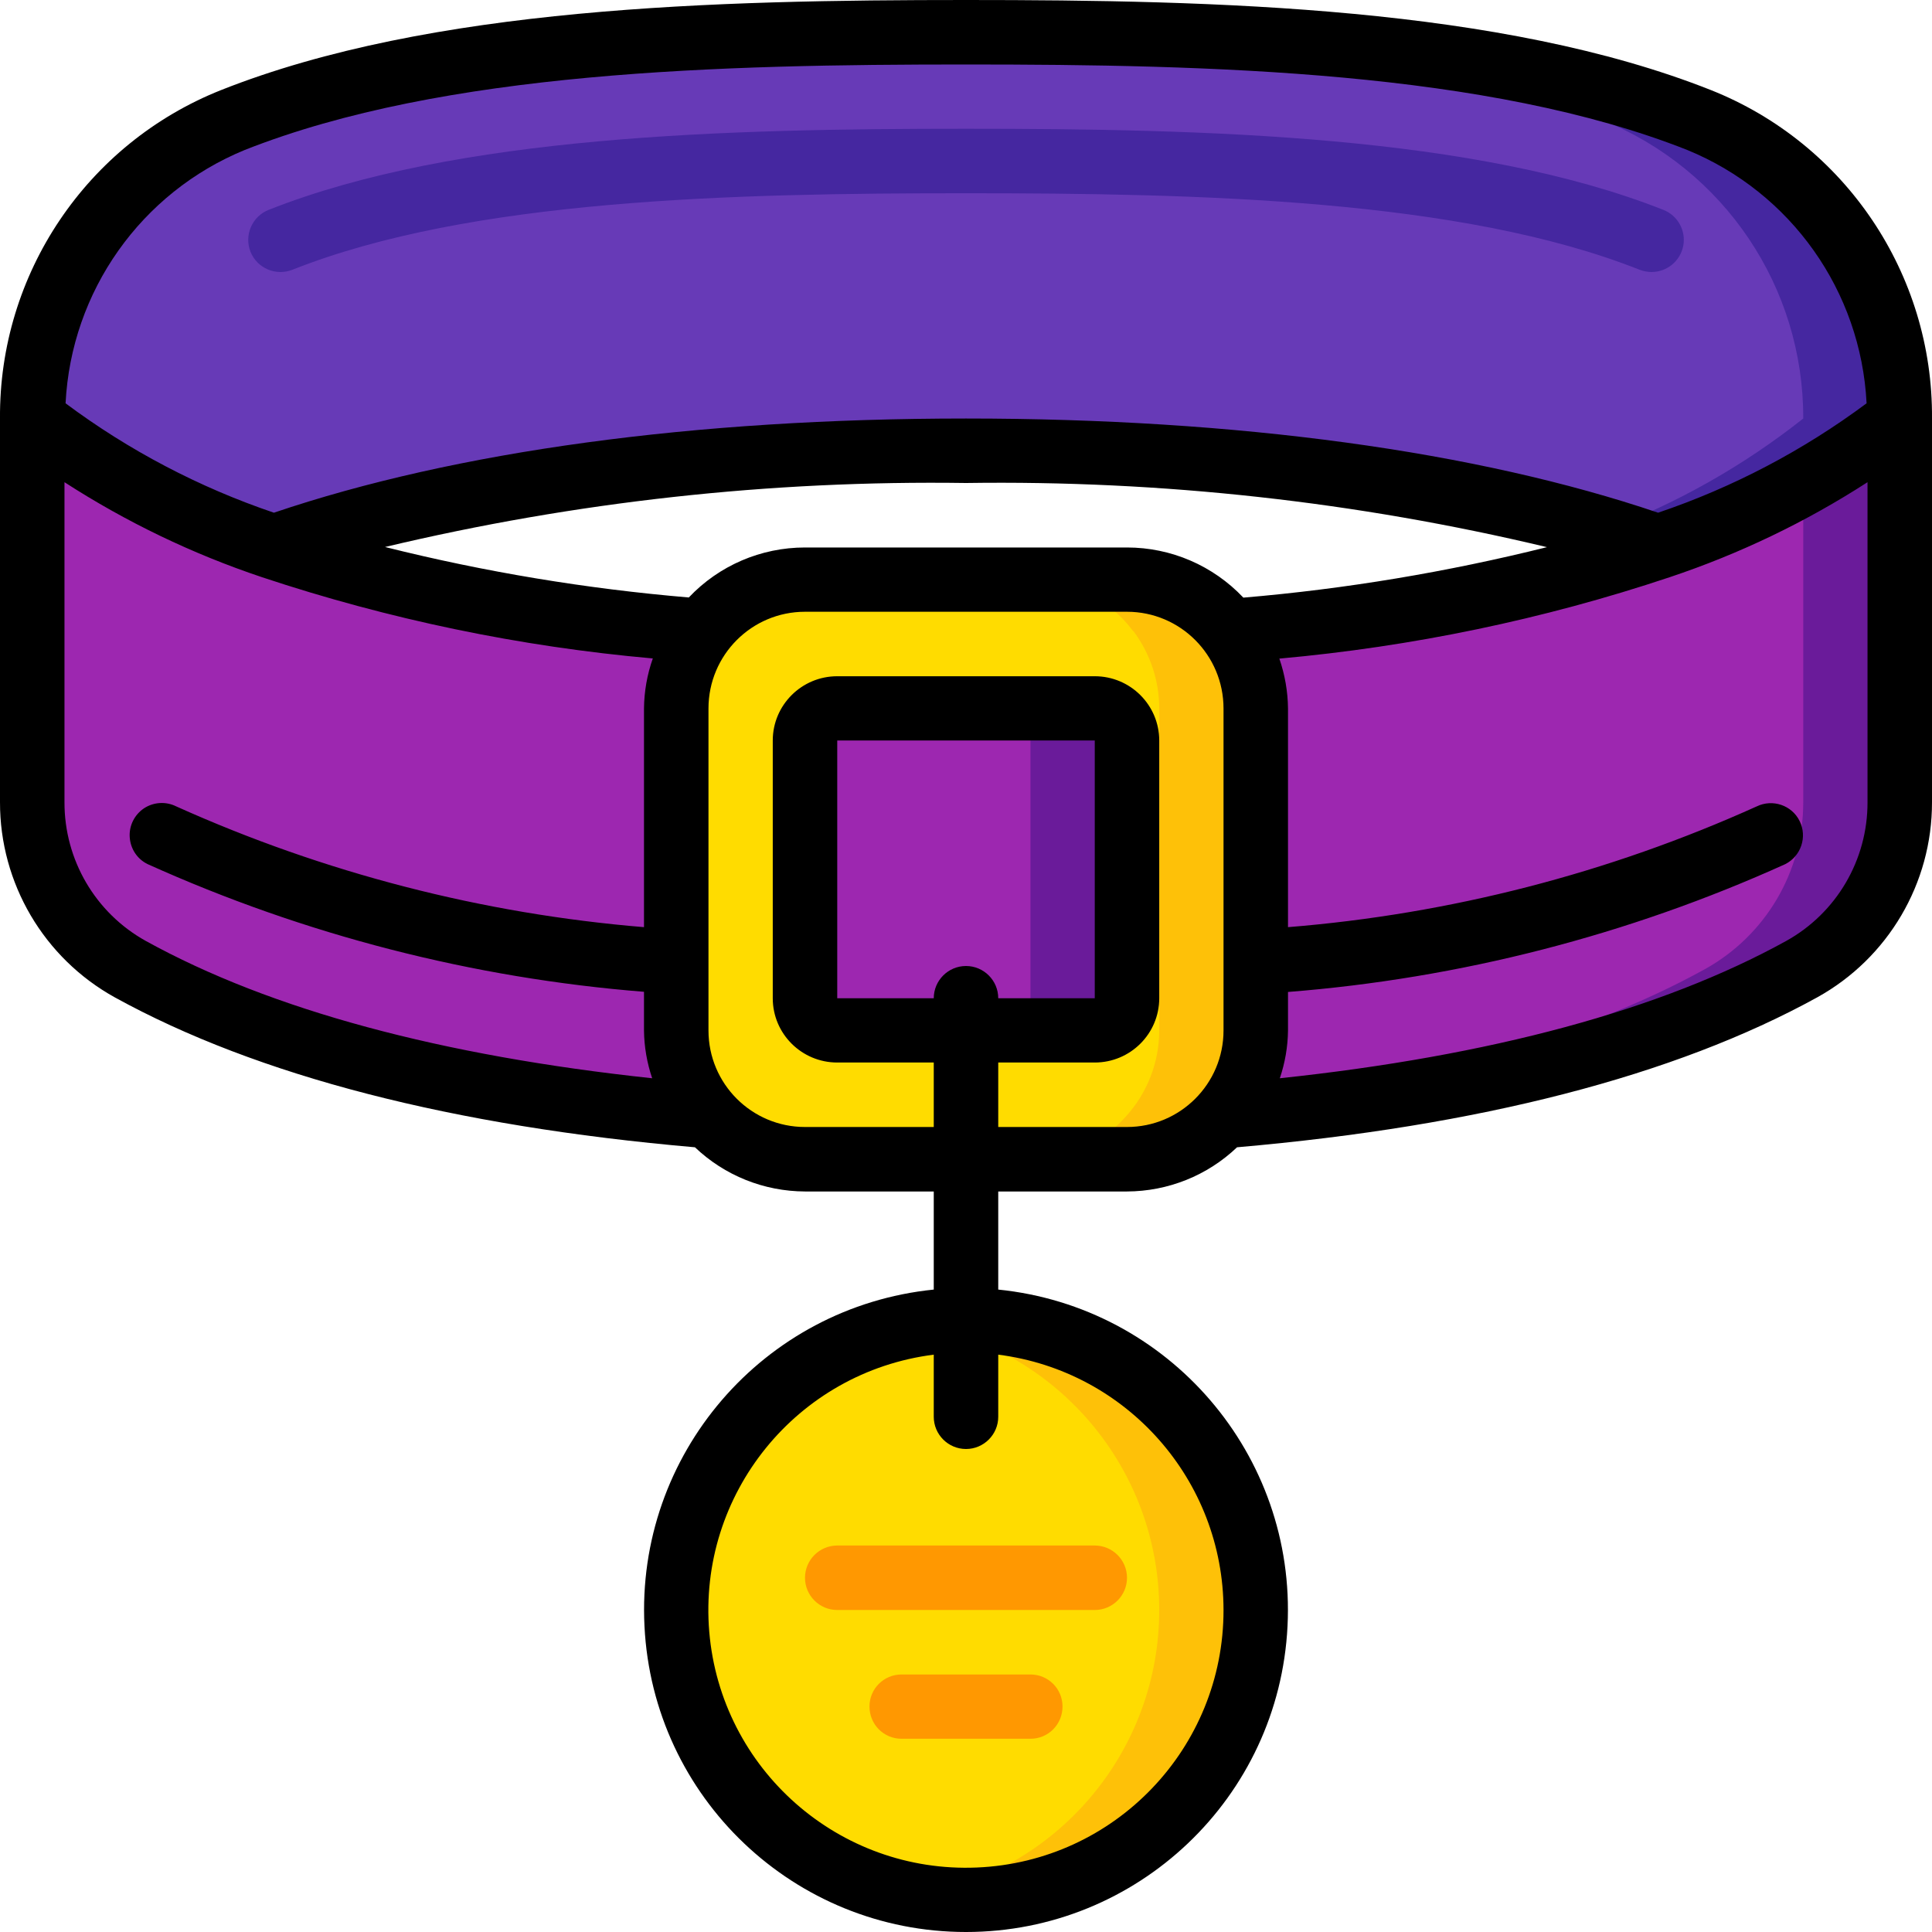
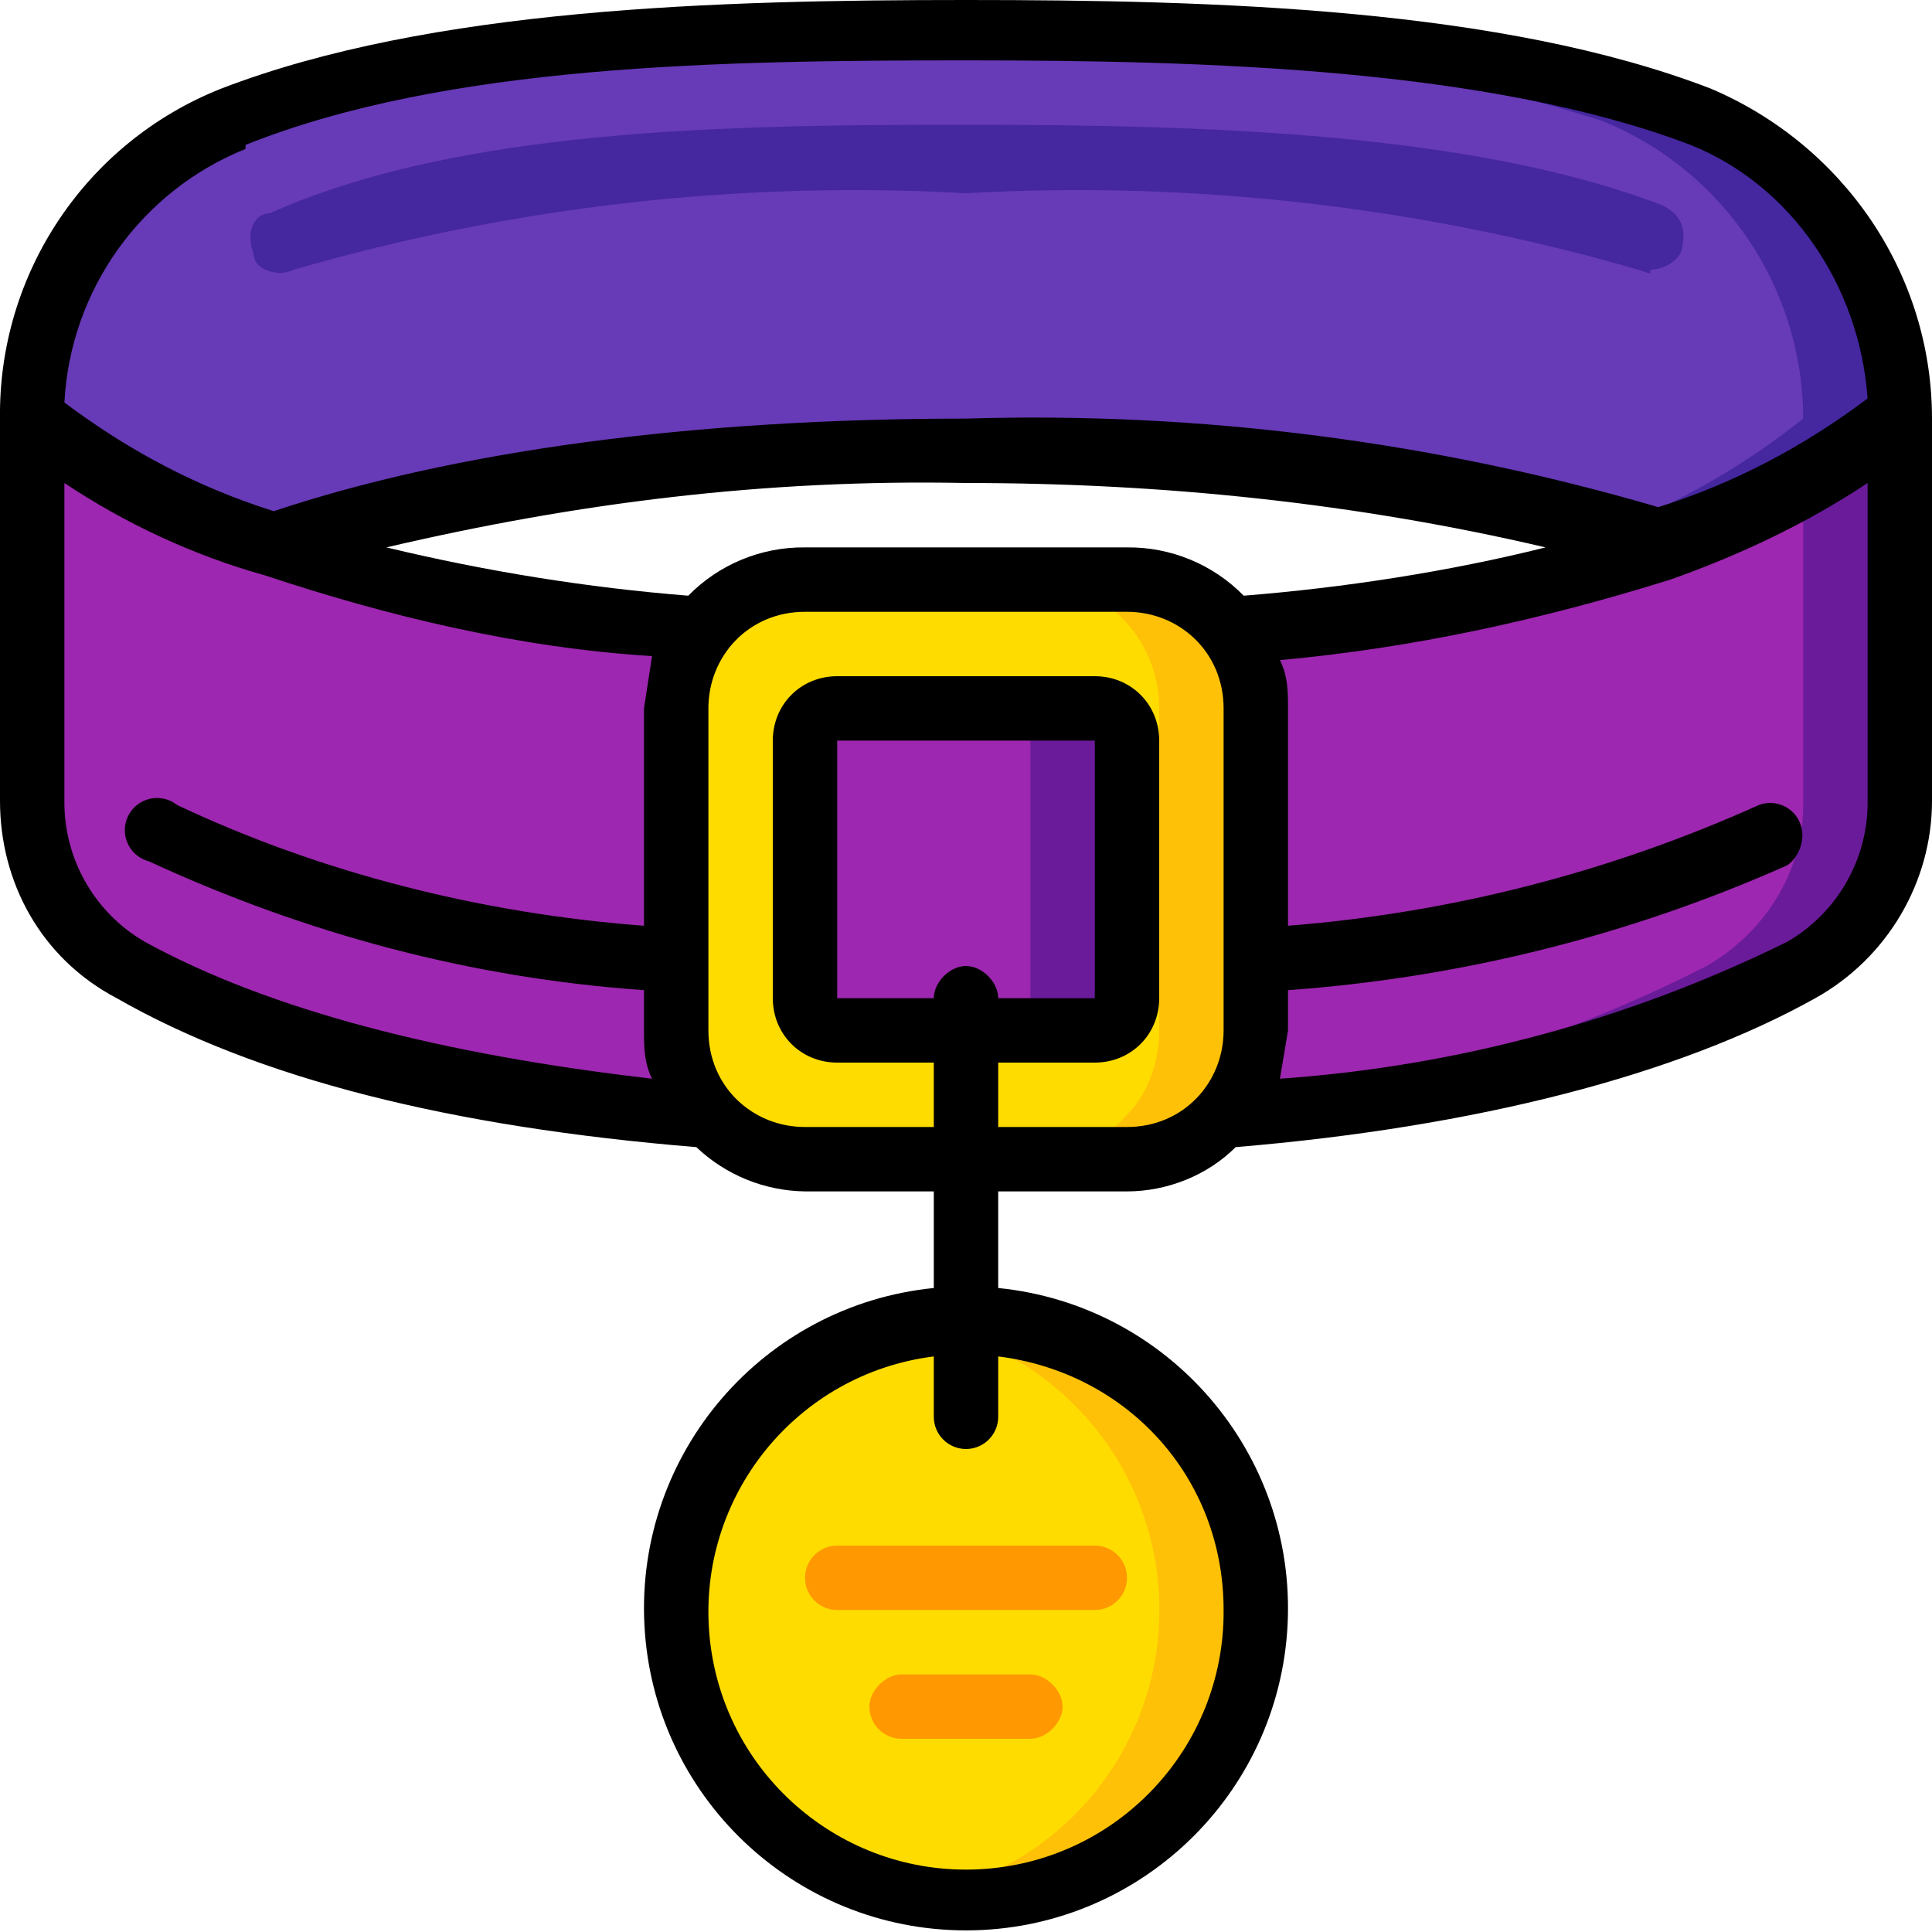
- <svg xmlns="http://www.w3.org/2000/svg" width="48pt" height="48pt" viewBox="0 0 48 48" version="1.1">
-   <g id="surface1">
-     <path style=" stroke:none;fill-rule:nonzero;fill:rgb(61.569%,15.294%,69.02%);fill-opacity:1;" d="M 17.625 27.734 C 11.984 27.273 6.93 26.113 3.238 24.078 C 1.73 23.242 0.797 21.652 0.801 19.93 L 0.801 10.398 C 2.59 11.805 4.613 12.883 6.777 13.586 C 10.23 14.723 13.812 15.43 17.441 15.68 C 17.023 16.234 16.801 16.906 16.801 17.602 L 16.801 25.602 C 16.801 26.391 17.094 27.152 17.625 27.734 Z M 17.625 27.734 " />
-     <path style=" stroke:none;fill-rule:nonzero;fill:rgb(61.569%,15.294%,69.02%);fill-opacity:1;" d="M 47.199 10.398 L 47.199 19.93 C 47.203 21.652 46.27 23.242 44.762 24.078 C 41.07 26.113 36.016 27.273 30.375 27.734 C 30.906 27.152 31.199 26.391 31.199 25.602 L 31.199 17.602 C 31.199 16.906 30.977 16.234 30.559 15.68 C 34.188 15.43 37.77 14.723 41.223 13.586 C 43.387 12.883 45.41 11.805 47.199 10.398 Z M 47.199 10.398 " />
-     <path style=" stroke:none;fill-rule:nonzero;fill:rgb(41.569%,10.588%,60.392%);fill-opacity:1;" d="M 44.801 12 L 44.801 19.93 C 44.805 21.652 43.867 23.242 42.359 24.078 C 39.254 25.793 35.168 26.879 30.586 27.457 C 30.52 27.555 30.449 27.648 30.375 27.734 C 36.016 27.273 41.07 26.113 44.762 24.078 C 46.27 23.242 47.203 21.652 47.199 19.93 L 47.199 10.398 C 46.449 11.004 45.648 11.539 44.801 12 Z M 44.801 12 " />
-     <path style=" stroke:none;fill-rule:nonzero;fill:rgb(40.392%,22.745%,71.765%);fill-opacity:1;" d="M 47.199 10.398 C 45.41 11.805 43.387 12.883 41.223 13.586 C 36.48 11.922 30.434 11.199 24 11.199 C 17.566 11.199 11.52 11.922 6.777 13.586 C 4.613 12.883 2.59 11.805 0.801 10.398 C 0.789 7.137 2.766 4.199 5.793 2.984 C 10.664 1.047 17.129 0.801 24 0.801 C 30.871 0.801 37.336 1.047 42.207 2.984 C 45.234 4.199 47.211 7.137 47.199 10.398 Z M 47.199 10.398 " />
-     <path style=" stroke:none;fill-rule:nonzero;fill:rgb(27.059%,15.294%,62.745%);fill-opacity:1;" d="M 42.207 2.984 C 37.336 1.047 30.871 0.801 24 0.801 C 23.602 0.801 23.199 0.805 22.801 0.805 C 29.219 0.84 35.223 1.16 39.809 2.984 C 42.836 4.199 44.812 7.137 44.801 10.398 C 43.32 11.57 41.668 12.504 39.906 13.168 C 40.352 13.301 40.797 13.434 41.223 13.586 C 43.387 12.883 45.41 11.805 47.199 10.398 C 47.211 7.137 45.234 4.199 42.207 2.984 Z M 42.207 2.984 " />
-     <path style=" stroke:none;fill-rule:nonzero;fill:rgb(27.059%,15.294%,62.745%);fill-opacity:1;" d="M 41.031 6.758 C 40.934 6.758 40.832 6.738 40.738 6.703 C 36.309 4.945 29.777 4.801 24 4.801 C 18.223 4.801 11.691 4.945 7.262 6.703 C 6.852 6.863 6.387 6.664 6.223 6.254 C 6.062 5.844 6.262 5.379 6.672 5.215 C 11.359 3.359 18.078 3.199 24 3.199 C 29.922 3.199 36.641 3.359 41.328 5.215 C 41.684 5.355 41.891 5.73 41.82 6.109 C 41.746 6.484 41.418 6.758 41.031 6.758 Z M 41.031 6.758 " />
-     <path style=" stroke:none;fill-rule:nonzero;fill:rgb(100%,86.275%,0%);fill-opacity:1;" d="M 31.199 17.602 L 31.199 25.602 C 31.199 26.391 30.906 27.152 30.375 27.734 C 29.773 28.418 28.91 28.805 28 28.801 L 20 28.801 C 19.09 28.805 18.227 28.418 17.625 27.734 C 17.094 27.152 16.801 26.391 16.801 25.602 L 16.801 17.602 C 16.801 16.906 17.023 16.234 17.441 15.68 L 17.449 15.68 C 18.047 14.871 18.996 14.398 20 14.398 L 28 14.398 C 29.004 14.398 29.953 14.871 30.551 15.68 L 30.559 15.68 C 30.977 16.234 31.199 16.906 31.199 17.602 Z M 31.199 17.602 " />
-     <path style=" stroke:none;fill-rule:nonzero;fill:rgb(99.608%,75.686%,3.137%);fill-opacity:1;" d="M 30.559 15.68 L 30.551 15.68 C 29.953 14.871 29.004 14.398 28 14.398 L 25.602 14.398 C 26.605 14.398 27.551 14.871 28.152 15.68 L 28.16 15.68 C 28.574 16.234 28.801 16.906 28.801 17.602 L 28.801 25.602 C 28.801 26.391 28.504 27.152 27.977 27.734 C 27.375 28.418 26.508 28.805 25.602 28.801 L 28 28.801 C 28.91 28.805 29.773 28.418 30.375 27.734 C 30.906 27.152 31.199 26.391 31.199 25.602 L 31.199 17.602 C 31.199 16.906 30.977 16.234 30.559 15.68 Z M 30.559 15.68 " />
-     <path style=" stroke:none;fill-rule:nonzero;fill:rgb(61.569%,15.294%,69.02%);fill-opacity:1;" d="M 20.801 17.602 L 27.199 17.602 C 27.641 17.602 28 17.957 28 18.398 L 28 24.801 C 28 25.242 27.641 25.602 27.199 25.602 L 20.801 25.602 C 20.359 25.602 20 25.242 20 24.801 L 20 18.398 C 20 17.957 20.359 17.602 20.801 17.602 Z M 20.801 17.602 " />
-     <path style=" stroke:none;fill-rule:nonzero;fill:rgb(41.569%,10.588%,60.392%);fill-opacity:1;" d="M 27.199 17.602 L 24.801 17.602 C 25.242 17.602 25.602 17.957 25.602 18.398 L 25.602 24.801 C 25.602 25.242 25.242 25.602 24.801 25.602 L 27.199 25.602 C 27.641 25.602 28 25.242 28 24.801 L 28 18.398 C 28 17.957 27.641 17.602 27.199 17.602 Z M 27.199 17.602 " />
-     <path style=" stroke:none;fill-rule:nonzero;fill:rgb(100%,86.275%,0%);fill-opacity:1;" d="M 31.199 40 C 31.199 43.977 27.977 47.199 24 47.199 C 20.023 47.199 16.801 43.977 16.801 40 C 16.801 36.023 20.023 32.801 24 32.801 C 27.977 32.801 31.199 36.023 31.199 40 Z M 31.199 40 " />
-     <path style=" stroke:none;fill-rule:nonzero;fill:rgb(99.608%,75.686%,3.137%);fill-opacity:1;" d="M 24 32.801 C 23.598 32.801 23.195 32.84 22.801 32.906 C 26.266 33.488 28.801 36.488 28.801 40 C 28.801 43.512 26.266 46.512 22.801 47.094 C 25.484 47.562 28.207 46.477 29.828 44.285 C 31.449 42.094 31.695 39.172 30.461 36.742 C 29.227 34.309 26.727 32.785 24 32.801 Z M 24 32.801 " />
-     <path style=" stroke:none;fill-rule:nonzero;fill:rgb(100%,59.608%,0.392%);fill-opacity:1;" d="M 27.199 40 L 20.801 40 C 20.359 40 20 39.641 20 39.199 C 20 38.758 20.359 38.398 20.801 38.398 L 27.199 38.398 C 27.641 38.398 28 38.758 28 39.199 C 28 39.641 27.641 40 27.199 40 Z M 27.199 40 " />
-     <path style=" stroke:none;fill-rule:nonzero;fill:rgb(100%,59.608%,0.392%);fill-opacity:1;" d="M 25.602 43.199 L 22.398 43.199 C 21.957 43.199 21.602 42.844 21.602 42.398 C 21.602 41.957 21.957 41.602 22.398 41.602 L 25.602 41.602 C 26.043 41.602 26.398 41.957 26.398 42.398 C 26.398 42.844 26.043 43.199 25.602 43.199 Z M 25.602 43.199 " />
-     <path style=" stroke:none;fill-rule:nonzero;fill:rgb(0%,0%,0%);fill-opacity:1;" d="M 2.855 24.781 C 6.395 26.73 11.246 27.98 17.266 28.504 C 18.004 29.207 18.98 29.598 20 29.602 L 23.199 29.602 L 23.199 32.039 C 18.957 32.469 15.797 36.145 16.012 40.402 C 16.223 44.66 19.738 48 24 48 C 28.262 48 31.777 44.66 31.988 40.402 C 32.203 36.145 29.043 32.469 24.801 32.039 L 24.801 29.602 L 28 29.602 C 29.02 29.598 29.996 29.207 30.734 28.504 C 36.754 27.98 41.605 26.73 45.145 24.781 C 46.91 23.805 48.004 21.945 48 19.93 L 48 10.398 C 48.027 6.809 45.848 3.566 42.508 2.238 C 37.293 0.172 30.219 0 24 0 C 17.781 0 10.707 0.172 5.492 2.238 C 2.152 3.566 -0.027 6.809 0 10.398 L 0 19.93 C -0.004 21.945 1.09 23.805 2.855 24.781 Z M 30.398 40 C 30.402 43.43 27.699 46.254 24.27 46.398 C 20.844 46.543 17.91 43.961 17.621 40.539 C 17.336 37.121 19.797 34.086 23.199 33.656 L 23.199 35.199 C 23.199 35.641 23.559 36 24 36 C 24.441 36 24.801 35.641 24.801 35.199 L 24.801 33.656 C 27.996 34.062 30.395 36.777 30.398 40 Z M 28 13.602 L 20 13.602 C 18.906 13.602 17.863 14.051 17.113 14.844 C 14.57 14.629 12.047 14.211 9.566 13.59 C 14.293 12.465 19.141 11.93 24 12 C 28.859 11.93 33.707 12.465 38.434 13.594 C 35.957 14.211 33.434 14.633 30.891 14.848 C 30.137 14.051 29.094 13.602 28 13.602 Z M 28 28 L 24.801 28 L 24.801 26.398 L 27.199 26.398 C 28.082 26.398 28.801 25.684 28.801 24.801 L 28.801 18.398 C 28.801 17.516 28.082 16.801 27.199 16.801 L 20.801 16.801 C 19.918 16.801 19.199 17.516 19.199 18.398 L 19.199 24.801 C 19.199 25.684 19.918 26.398 20.801 26.398 L 23.199 26.398 L 23.199 28 L 20 28 C 18.676 28 17.602 26.926 17.602 25.602 L 17.602 17.602 C 17.602 16.273 18.676 15.199 20 15.199 L 28 15.199 C 29.324 15.199 30.398 16.273 30.398 17.602 L 30.398 25.602 C 30.398 26.926 29.324 28 28 28 Z M 24 24 C 23.559 24 23.199 24.359 23.199 24.801 L 20.801 24.801 L 20.801 18.398 L 27.199 18.398 L 27.199 24.801 L 24.801 24.801 C 24.801 24.359 24.441 24 24 24 Z M 46.398 19.93 C 46.402 21.363 45.629 22.684 44.375 23.379 C 41.266 25.094 37.031 26.234 31.797 26.789 C 31.926 26.406 31.996 26.004 32 25.602 L 32 24.645 C 36.27 24.309 40.453 23.234 44.355 21.469 C 44.746 21.27 44.906 20.793 44.711 20.398 C 44.516 20.004 44.039 19.844 43.645 20.035 C 39.965 21.695 36.023 22.711 32 23.035 L 32 17.602 C 31.996 17.18 31.922 16.762 31.785 16.363 C 35.086 16.066 38.34 15.391 41.484 14.34 C 43.215 13.762 44.867 12.969 46.398 11.98 Z M 6.078 3.727 C 11.035 1.766 17.93 1.602 24 1.602 C 30.07 1.602 36.965 1.766 41.922 3.727 C 44.5 4.785 46.234 7.234 46.375 10.02 C 44.801 11.191 43.055 12.109 41.195 12.738 C 36.684 11.211 30.758 10.398 24 10.398 C 17.242 10.398 11.316 11.211 6.805 12.738 C 4.949 12.109 3.199 11.191 1.629 10.02 C 1.77 7.234 3.504 4.785 6.078 3.727 Z M 1.602 11.98 C 3.133 12.969 4.781 13.762 6.508 14.34 C 9.656 15.387 12.914 16.066 16.219 16.359 C 16.078 16.758 16.004 17.18 16 17.602 L 16 23.035 C 11.984 22.703 8.055 21.688 4.379 20.035 C 4.121 19.906 3.816 19.926 3.578 20.082 C 3.34 20.242 3.203 20.516 3.223 20.801 C 3.242 21.09 3.41 21.344 3.668 21.469 C 7.566 23.227 11.738 24.301 16 24.641 L 16 25.602 C 16.004 26.004 16.074 26.406 16.203 26.789 C 10.969 26.23 6.734 25.094 3.625 23.379 C 2.371 22.684 1.598 21.363 1.602 19.93 Z M 1.602 11.98 " />
-   </g>
+ <svg xmlns="http://www.w3.org/2000/svg" width="64" height="64" viewBox="0 0 48 48">
+   <path d="M17.6 27.7a36.8 36.8 0 01-14.4-3.6 4.7 4.7 0 01-2.4-4.2v-9.5c1.8 1.4 3.8 2.5 6 3.2 3.4 1.1 7 1.8 10.6 2-.4.6-.6 1.3-.6 2v8c0 .8.3 1.6.8 2.1zm0 0M47.2 10.4v9.5c0 1.8-1 3.3-2.4 4.2-3.7 2-8.8 3.2-14.4 3.6.5-.5.8-1.3.8-2.1v-8c0-.7-.2-1.4-.6-2 3.6-.2 7.2-.9 10.6-2 2.2-.7 4.2-1.8 6-3.2zm0 0" fill="#9d27b0" />
+   <path d="M44.8 12v8c0 1.7-1 3.2-2.4 4a33.5 33.5 0 01-11.8 3.5l-.2.2c5.6-.4 10.7-1.6 14.4-3.6a4.7 4.7 0 002.4-4.2v-9.5a16 16 0 01-2.4 1.6zm0 0" fill="#6a1b9a" />
+   <path d="M47.2 10.4a19.3 19.3 0 01-6 3.2A53.7 53.7 0 0024 11.2c-6.4 0-12.5.7-17.2 2.4-2.2-.7-4.2-1.8-6-3.2a8 8 0 015-7.4A52 52 0 0124 .8 52 52 0 0142.2 3a8 8 0 015 7.4zm0 0" fill="#673ab7" />
+   <path d="M42.2 3A52 52 0 0024 .8h-1.2a49 49 0 0117 2.2 8 8 0 015 7.4 18.3 18.3 0 01-4.9 2.8l1.3.4c2.2-.7 4.2-1.8 6-3.2a8 8 0 00-5-7.4zm0 0" fill="#4527a0" />
+   <path d="M41 6.8l-.3-.1A50 50 0 0024 4.8 50 50 0 007.3 6.7c-.4.2-1 0-1-.4-.2-.5 0-1 .4-1C11.4 3.2 18 3.1 24 3.1c6 0 12.6.2 17.3 2 .4.2.6.5.5 1 0 .3-.4.6-.8.6zm0 0" fill="#4527a0" />
+   <path d="M31.2 17.6v8c0 .8-.3 1.6-.8 2.1-.6.7-1.5 1.1-2.4 1.1h-8c-1 0-1.8-.4-2.4-1-.5-.6-.8-1.4-.8-2.2v-8c0-.7.2-1.4.6-2 .6-.7 1.6-1.2 2.6-1.2h8c1 0 2 .5 2.6 1.3.4.5.6 1.2.6 1.9zm0 0" fill="#ffdc00" />
+   <path d="M30.6 15.7a3.2 3.2 0 00-2.6-1.3h-2.4a3.2 3.2 0 013.2 3.2v8c0 .8-.3 1.6-.8 2.1-.6.7-1.5 1.1-2.4 1.1H28c1 0 1.8-.4 2.4-1 .5-.6.8-1.4.8-2.2v-8c0-.7-.2-1.4-.6-2zm0 0" fill="#fec108" />
+   <path d="M20.8 17.6h6.4c.4 0 .8.4.8.8v6.4c0 .4-.4.8-.8.8h-6.4a.8.8 0 01-.8-.8v-6.4c0-.4.4-.8.8-.8zm0 0" fill="#9d27b0" />
+   <path d="M27.2 17.6h-2.4c.4 0 .8.4.8.8v6.4c0 .4-.4.8-.8.8h2.4c.4 0 .8-.4.8-.8v-6.4c0-.4-.4-.8-.8-.8zm0 0" fill="#6a1b9a" />
+   <path d="M31.2 40a7.2 7.2 0 11-14.4 0 7.2 7.2 0 0114.4 0zm0 0" fill="#ffdc00" />
+   <path d="M24 32.8l-1.2.1a7.2 7.2 0 010 14.2A7.2 7.2 0 1024 32.8zm0 0" fill="#fec108" />
+   <path d="M27.2 40h-6.4a.8.8 0 010-1.6h6.4a.8.8 0 010 1.6zm0 0M25.6 43.2h-3.2a.8.8 0 01-.8-.8c0-.4.4-.8.8-.8h3.2c.4 0 .8.4.8.8s-.4.8-.8.8zm0 0" fill="#ff9801" />
+   <path d="M2.9 24.8c3.5 2 8.3 3.2 14.4 3.7a4 4 0 002.7 1.1h3.2V32a8 8 0 101.6 0v-2.4H28c1 0 2-.4 2.7-1.1 6-.5 11-1.8 14.4-3.7 1.8-1 2.9-2.9 2.9-4.9v-9.5c0-3.6-2.2-6.8-5.5-8.2C37.3.2 30.2 0 24 0 17.8 0 10.7.2 5.5 2.2A8.7 8.7 0 000 10.4v9.5c0 2 1 3.9 2.9 4.9zM30.4 40a6.4 6.4 0 11-7.2-6.3v1.5a.8.8 0 001.6 0v-1.5c3.2.4 5.6 3 5.6 6.3zM28 13.6h-8a4 4 0 00-2.9 1.2c-2.5-.2-5-.6-7.5-1.2C14.3 12.5 19 11.9 24 12c4.9 0 9.7.5 14.4 1.6-2.4.6-5 1-7.5 1.2a4 4 0 00-2.9-1.2zM28 28h-3.2v-1.6h2.4c.9 0 1.6-.7 1.6-1.6v-6.4c0-.9-.7-1.6-1.6-1.6h-6.4c-.9 0-1.6.7-1.6 1.6v6.4c0 .9.7 1.6 1.6 1.6h2.4V28H20c-1.3 0-2.4-1-2.4-2.4v-8c0-1.3 1-2.4 2.4-2.4h8c1.3 0 2.4 1 2.4 2.4v8c0 1.3-1 2.4-2.4 2.4zm-4-4c-.4 0-.8.4-.8.8h-2.4v-6.4h6.4v6.4h-2.4c0-.4-.4-.8-.8-.8zm22.4-4a4 4 0 01-2 3.4 33.8 33.8 0 01-12.6 3.4l.2-1.2v-1a37 37 0 0012.4-3.1c.3-.2.5-.7.3-1.1a.8.8 0 00-1-.4A35.2 35.2 0 0132 23v-5.4c0-.4 0-.8-.2-1.2 3.3-.3 6.5-1 9.7-2 1.7-.6 3.4-1.4 4.9-2.4zM6.1 3.6c5-2 11.8-2.1 17.9-2.1 6 0 13 .2 18 2.1 2.5 1 4.2 3.5 4.4 6.3-1.6 1.2-3.3 2.1-5.2 2.7A55.2 55.2 0 0024 10.4c-6.8 0-12.7.8-17.2 2.3-1.9-.6-3.6-1.5-5.2-2.7a7.2 7.2 0 014.5-6.3zM1.6 12c1.5 1 3.2 1.8 5 2.3 3 1 6.3 1.8 9.6 2l-.2 1.3V23c-4-.3-8-1.3-11.6-3a.8.8 0 10-.7 1.4c3.9 1.8 8 2.9 12.3 3.2v1c0 .4 0 .8.2 1.2-5.2-.6-9.5-1.7-12.6-3.4a4 4 0 01-2-3.5zm0 0" />
</svg>
